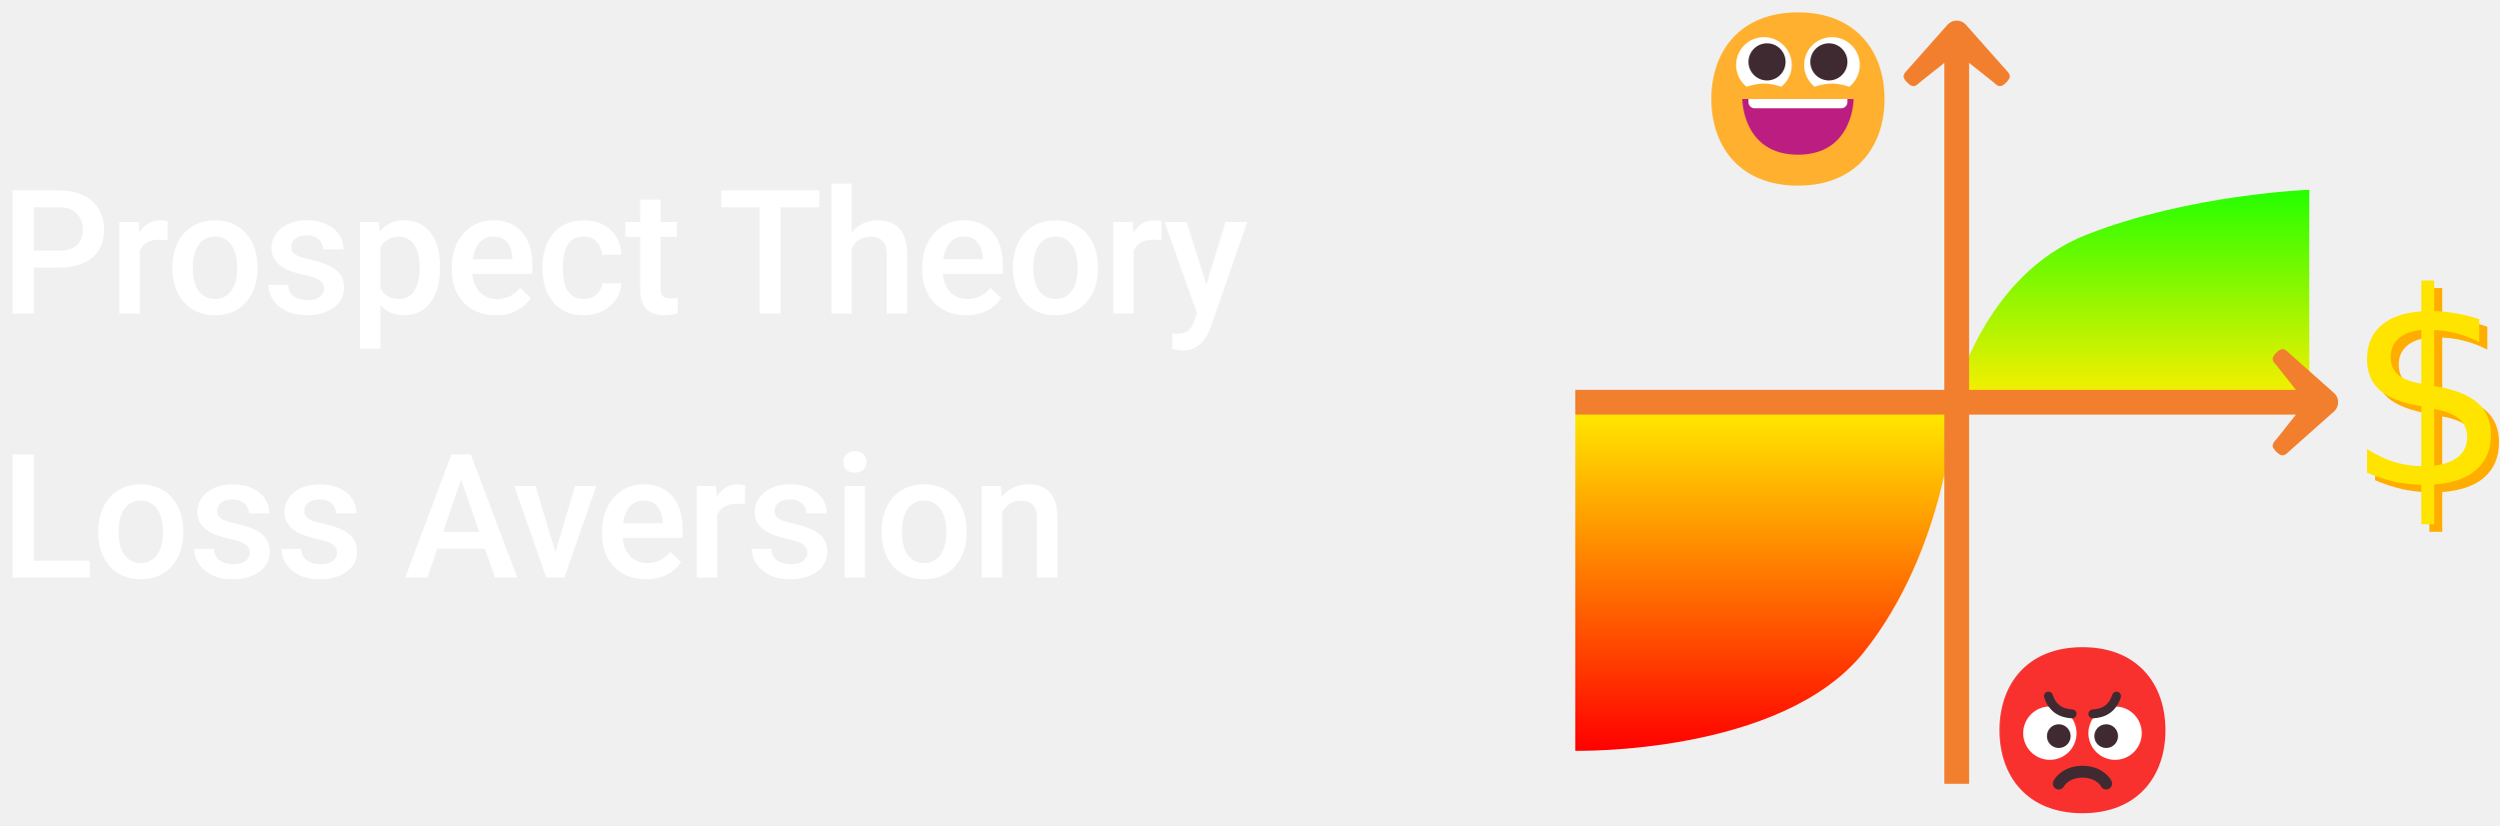
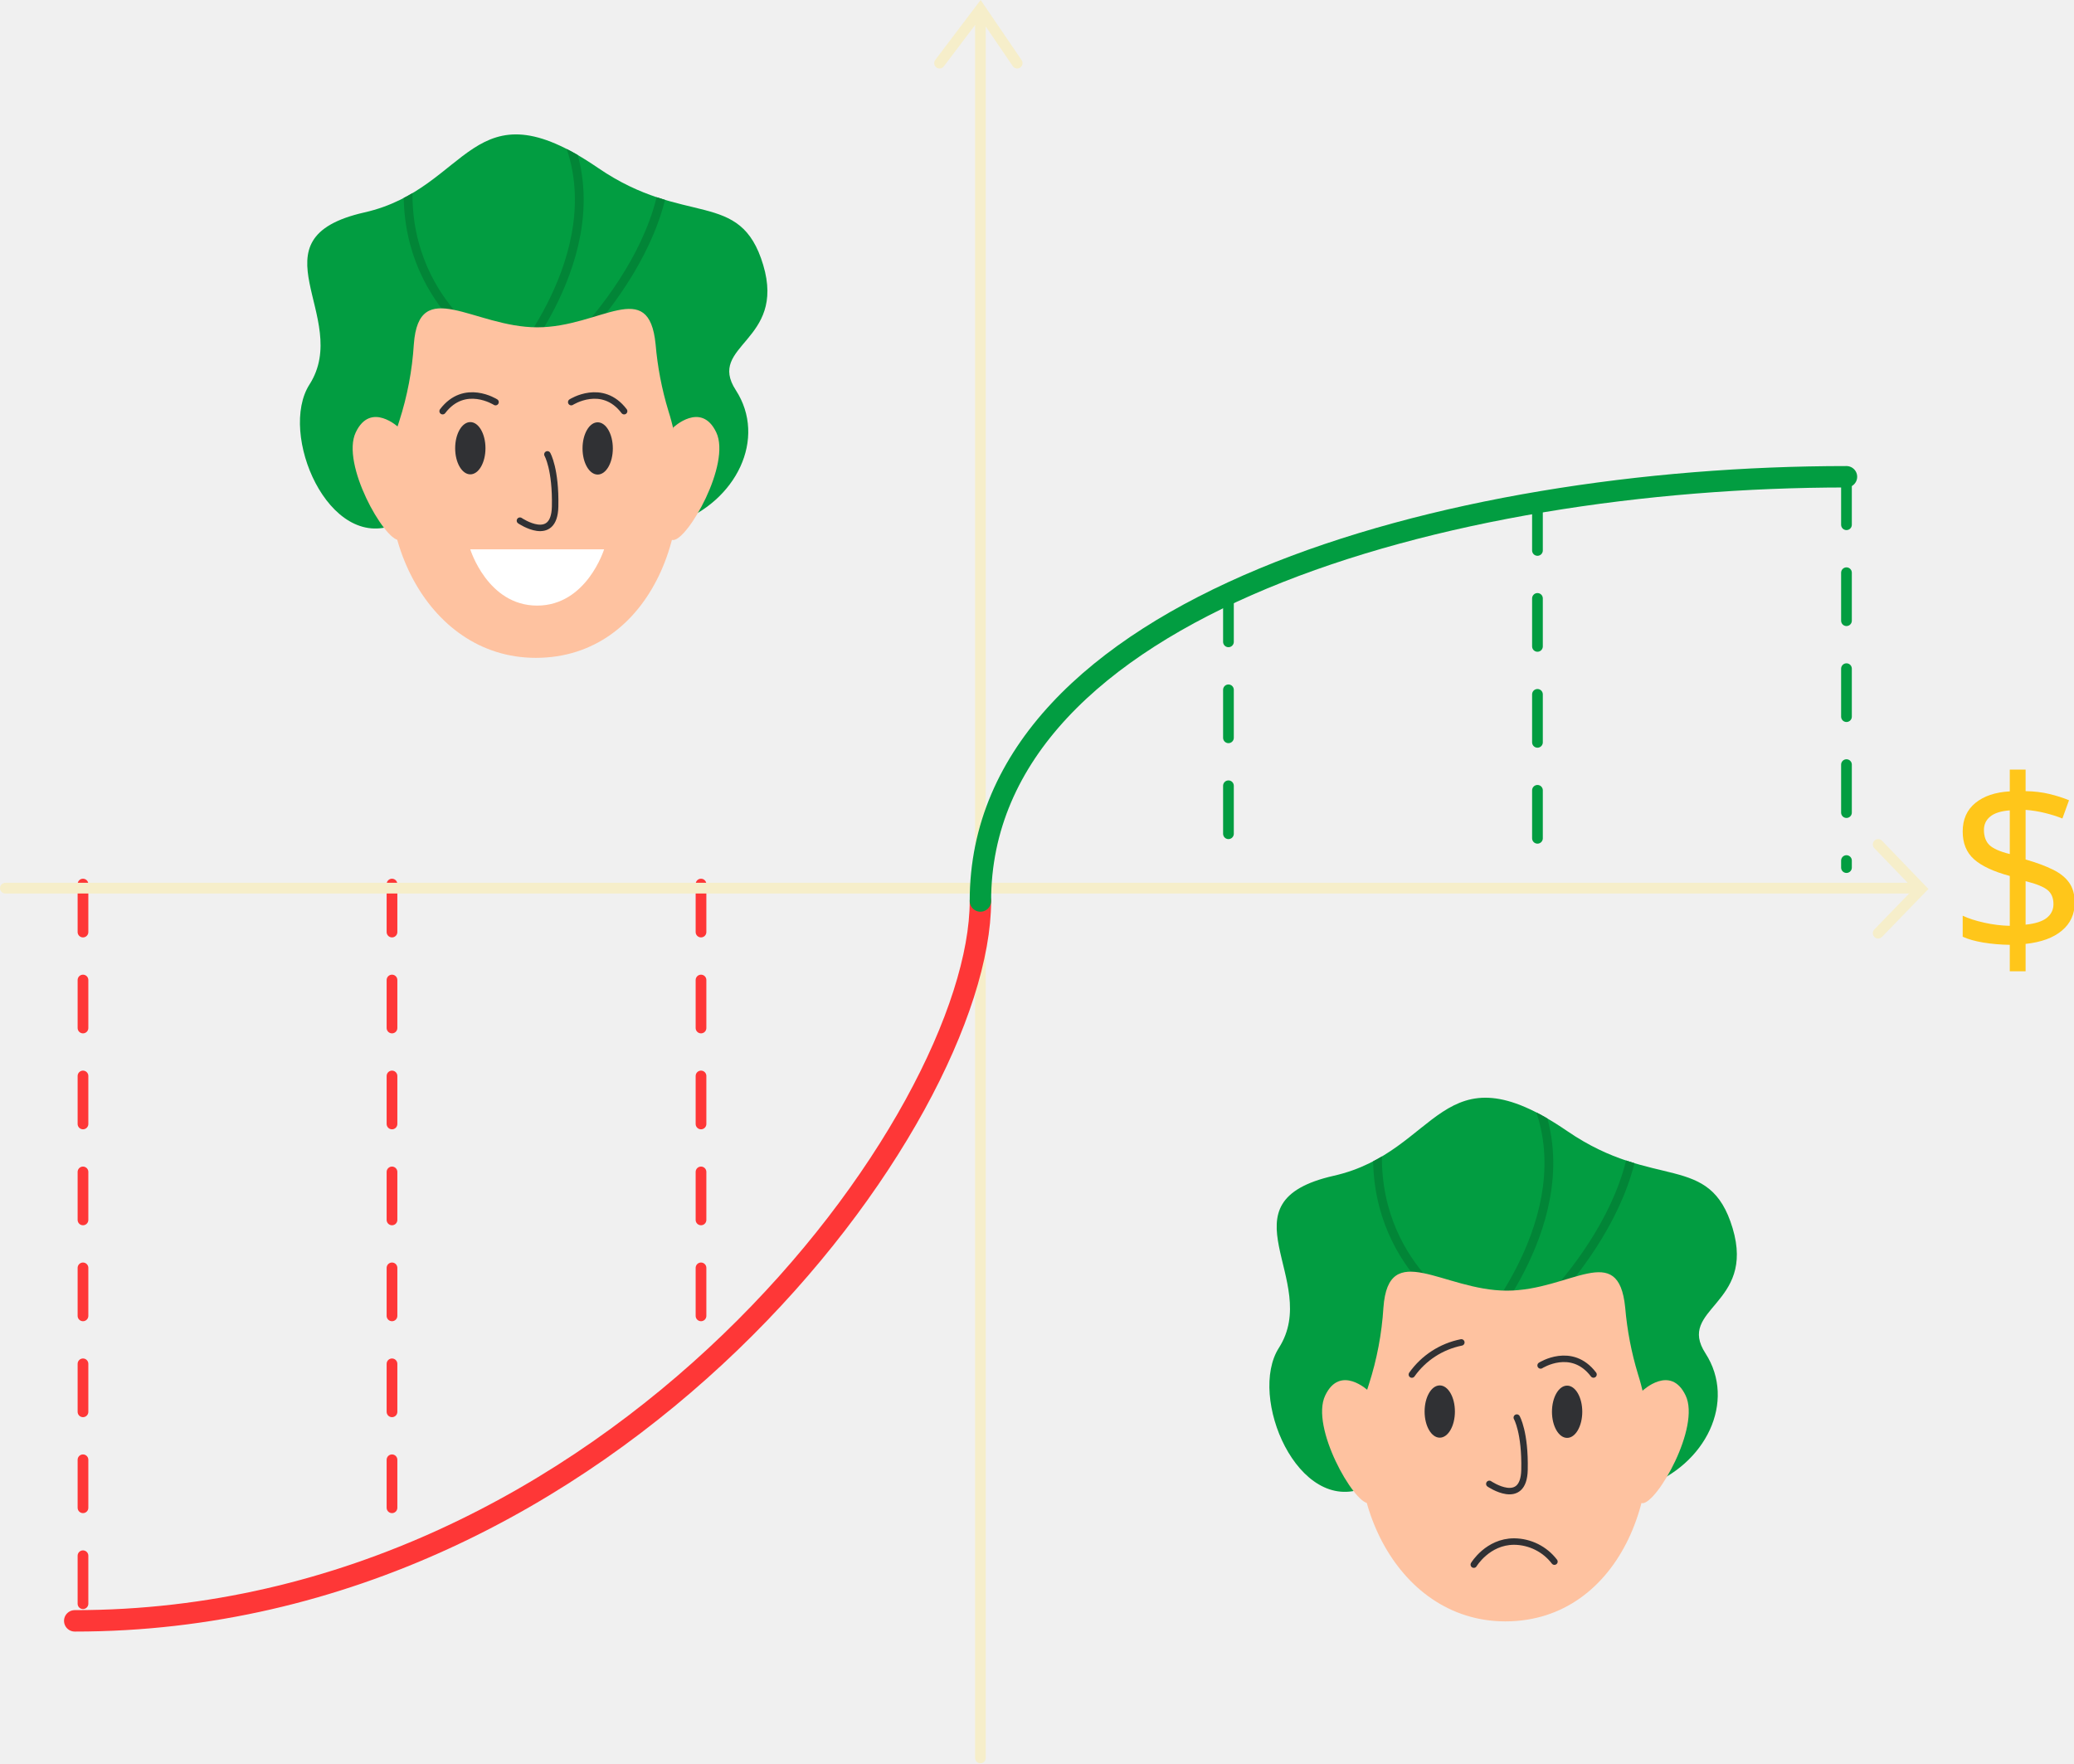
- <svg xmlns="http://www.w3.org/2000/svg" width="303" height="100" viewBox="0 0 303 100" fill="none">
-   <path d="M7.188 32.432H3.302V30.392H7.188C7.865 30.392 8.412 30.282 8.829 30.064C9.246 29.845 9.55 29.544 9.741 29.161C9.939 28.771 10.039 28.327 10.039 27.828C10.039 27.356 9.939 26.916 9.741 26.505C9.55 26.088 9.246 25.753 8.829 25.5C8.412 25.248 7.865 25.121 7.188 25.121H4.091V38H1.518V23.07H7.188C8.343 23.07 9.324 23.275 10.131 23.686C10.944 24.089 11.563 24.649 11.987 25.367C12.411 26.078 12.623 26.892 12.623 27.808C12.623 28.771 12.411 29.599 11.987 30.289C11.563 30.98 10.944 31.509 10.131 31.878C9.324 32.248 8.343 32.432 7.188 32.432ZM16.934 29.018V38H14.463V26.905H16.821L16.934 29.018ZM20.328 26.834L20.308 29.13C20.157 29.103 19.993 29.082 19.815 29.069C19.645 29.055 19.474 29.048 19.303 29.048C18.879 29.048 18.506 29.11 18.185 29.233C17.864 29.349 17.594 29.52 17.375 29.746C17.163 29.964 16.999 30.231 16.883 30.545C16.767 30.86 16.698 31.212 16.678 31.602L16.114 31.643C16.114 30.945 16.182 30.299 16.319 29.705C16.456 29.11 16.661 28.587 16.934 28.136C17.214 27.685 17.563 27.332 17.98 27.08C18.404 26.827 18.892 26.7 19.446 26.7C19.597 26.7 19.757 26.714 19.928 26.741C20.106 26.769 20.239 26.799 20.328 26.834ZM20.907 32.576V32.34C20.907 31.54 21.023 30.798 21.256 30.115C21.488 29.424 21.823 28.826 22.261 28.32C22.705 27.808 23.245 27.411 23.881 27.131C24.523 26.844 25.248 26.7 26.055 26.7C26.868 26.7 27.593 26.844 28.228 27.131C28.871 27.411 29.415 27.808 29.859 28.32C30.303 28.826 30.642 29.424 30.874 30.115C31.106 30.798 31.223 31.54 31.223 32.34V32.576C31.223 33.376 31.106 34.117 30.874 34.801C30.642 35.484 30.303 36.083 29.859 36.595C29.415 37.101 28.874 37.498 28.239 37.785C27.603 38.065 26.882 38.205 26.075 38.205C25.262 38.205 24.534 38.065 23.891 37.785C23.255 37.498 22.715 37.101 22.271 36.595C21.827 36.083 21.488 35.484 21.256 34.801C21.023 34.117 20.907 33.376 20.907 32.576ZM23.378 32.34V32.576C23.378 33.075 23.43 33.546 23.532 33.991C23.635 34.435 23.795 34.825 24.014 35.16C24.233 35.495 24.513 35.758 24.855 35.949C25.197 36.141 25.603 36.236 26.075 36.236C26.533 36.236 26.93 36.141 27.265 35.949C27.606 35.758 27.887 35.495 28.105 35.16C28.324 34.825 28.485 34.435 28.587 33.991C28.697 33.546 28.751 33.075 28.751 32.576V32.34C28.751 31.848 28.697 31.383 28.587 30.945C28.485 30.501 28.321 30.108 28.095 29.766C27.876 29.424 27.596 29.158 27.254 28.966C26.919 28.768 26.519 28.669 26.055 28.669C25.59 28.669 25.186 28.768 24.845 28.966C24.51 29.158 24.233 29.424 24.014 29.766C23.795 30.108 23.635 30.501 23.532 30.945C23.43 31.383 23.378 31.848 23.378 32.34ZM39.287 34.996C39.287 34.749 39.225 34.527 39.102 34.329C38.979 34.124 38.743 33.94 38.395 33.775C38.053 33.611 37.547 33.461 36.877 33.324C36.289 33.194 35.749 33.041 35.257 32.863C34.772 32.678 34.355 32.456 34.006 32.196C33.658 31.936 33.388 31.629 33.196 31.273C33.005 30.918 32.909 30.508 32.909 30.043C32.909 29.592 33.008 29.165 33.206 28.761C33.405 28.358 33.688 28.002 34.057 27.695C34.427 27.387 34.874 27.145 35.401 26.967C35.934 26.789 36.529 26.7 37.185 26.7C38.115 26.7 38.911 26.857 39.574 27.172C40.244 27.48 40.757 27.9 41.112 28.433C41.468 28.959 41.645 29.554 41.645 30.217H39.174C39.174 29.923 39.099 29.65 38.949 29.397C38.805 29.137 38.586 28.929 38.292 28.771C37.998 28.607 37.629 28.525 37.185 28.525C36.761 28.525 36.409 28.594 36.129 28.73C35.855 28.86 35.65 29.031 35.514 29.243C35.384 29.455 35.319 29.688 35.319 29.94C35.319 30.125 35.353 30.293 35.421 30.443C35.496 30.586 35.62 30.72 35.79 30.843C35.961 30.959 36.194 31.068 36.488 31.171C36.788 31.273 37.164 31.373 37.616 31.468C38.463 31.646 39.191 31.875 39.8 32.155C40.415 32.429 40.887 32.784 41.215 33.222C41.543 33.652 41.707 34.199 41.707 34.862C41.707 35.355 41.601 35.806 41.389 36.216C41.184 36.619 40.883 36.971 40.487 37.272C40.09 37.566 39.615 37.795 39.061 37.959C38.514 38.123 37.899 38.205 37.216 38.205C36.211 38.205 35.36 38.027 34.663 37.672C33.965 37.31 33.435 36.848 33.073 36.288C32.718 35.72 32.54 35.132 32.54 34.524H34.929C34.956 34.982 35.083 35.348 35.309 35.621C35.541 35.888 35.828 36.083 36.17 36.206C36.518 36.322 36.877 36.38 37.246 36.38C37.691 36.38 38.063 36.322 38.364 36.206C38.665 36.083 38.894 35.919 39.051 35.713C39.208 35.502 39.287 35.262 39.287 34.996ZM46.121 29.038V42.266H43.65V26.905H45.926L46.121 29.038ZM53.35 32.35V32.565C53.35 33.372 53.254 34.121 53.063 34.811C52.878 35.495 52.601 36.093 52.232 36.605C51.87 37.111 51.422 37.504 50.889 37.785C50.356 38.065 49.741 38.205 49.043 38.205C48.353 38.205 47.748 38.079 47.228 37.826C46.716 37.566 46.282 37.2 45.926 36.728C45.571 36.257 45.283 35.703 45.065 35.067C44.853 34.425 44.703 33.721 44.614 32.955V32.124C44.703 31.311 44.853 30.573 45.065 29.91C45.283 29.247 45.571 28.676 45.926 28.197C46.282 27.719 46.716 27.35 47.228 27.09C47.741 26.83 48.339 26.7 49.023 26.7C49.72 26.7 50.339 26.837 50.879 27.11C51.419 27.377 51.873 27.76 52.242 28.259C52.612 28.751 52.889 29.346 53.073 30.043C53.258 30.733 53.35 31.502 53.35 32.35ZM50.879 32.565V32.35C50.879 31.837 50.831 31.362 50.735 30.925C50.639 30.48 50.489 30.091 50.284 29.756C50.079 29.421 49.816 29.161 49.495 28.977C49.18 28.785 48.801 28.689 48.356 28.689C47.919 28.689 47.543 28.765 47.228 28.915C46.914 29.059 46.651 29.26 46.439 29.52C46.227 29.78 46.063 30.084 45.947 30.433C45.83 30.774 45.748 31.147 45.7 31.55V33.54C45.782 34.032 45.923 34.483 46.121 34.893C46.319 35.303 46.599 35.631 46.962 35.877C47.331 36.117 47.803 36.236 48.377 36.236C48.821 36.236 49.2 36.141 49.515 35.949C49.829 35.758 50.086 35.495 50.284 35.16C50.489 34.818 50.639 34.425 50.735 33.98C50.831 33.536 50.879 33.065 50.879 32.565ZM60.112 38.205C59.292 38.205 58.55 38.072 57.887 37.805C57.231 37.532 56.67 37.152 56.205 36.667C55.747 36.182 55.395 35.611 55.149 34.955C54.903 34.298 54.78 33.591 54.78 32.832V32.422C54.78 31.554 54.907 30.768 55.16 30.064C55.412 29.359 55.764 28.758 56.216 28.259C56.667 27.753 57.2 27.367 57.815 27.1C58.431 26.834 59.097 26.7 59.815 26.7C60.608 26.7 61.301 26.834 61.896 27.1C62.491 27.367 62.983 27.743 63.373 28.228C63.769 28.706 64.063 29.277 64.255 29.94C64.453 30.604 64.552 31.335 64.552 32.135V33.191H55.98V31.417H62.112V31.222C62.098 30.778 62.009 30.361 61.845 29.971C61.688 29.581 61.445 29.267 61.117 29.028C60.789 28.789 60.351 28.669 59.804 28.669C59.394 28.669 59.029 28.758 58.707 28.936C58.393 29.106 58.13 29.356 57.918 29.684C57.706 30.012 57.542 30.409 57.426 30.873C57.316 31.331 57.261 31.848 57.261 32.422V32.832C57.261 33.317 57.326 33.769 57.456 34.185C57.593 34.596 57.791 34.955 58.051 35.262C58.311 35.57 58.625 35.812 58.994 35.99C59.364 36.161 59.784 36.247 60.256 36.247C60.85 36.247 61.38 36.127 61.845 35.888C62.31 35.648 62.713 35.31 63.055 34.873L64.357 36.134C64.118 36.482 63.807 36.817 63.424 37.139C63.041 37.453 62.573 37.709 62.019 37.908C61.472 38.106 60.837 38.205 60.112 38.205ZM70.781 36.236C71.184 36.236 71.547 36.158 71.868 36.001C72.196 35.836 72.459 35.611 72.657 35.324C72.862 35.037 72.975 34.705 72.996 34.329H75.323C75.31 35.047 75.098 35.7 74.688 36.288C74.278 36.876 73.734 37.344 73.057 37.692C72.381 38.034 71.632 38.205 70.812 38.205C69.964 38.205 69.226 38.062 68.597 37.774C67.968 37.48 67.445 37.077 67.028 36.565C66.611 36.052 66.297 35.46 66.085 34.791C65.88 34.121 65.777 33.403 65.777 32.637V32.278C65.777 31.513 65.88 30.795 66.085 30.125C66.297 29.448 66.611 28.854 67.028 28.341C67.445 27.828 67.968 27.428 68.597 27.141C69.226 26.847 69.961 26.7 70.802 26.7C71.69 26.7 72.469 26.878 73.139 27.233C73.809 27.582 74.336 28.071 74.719 28.7C75.108 29.322 75.31 30.046 75.323 30.873H72.996C72.975 30.463 72.873 30.094 72.688 29.766C72.51 29.431 72.258 29.165 71.929 28.966C71.608 28.768 71.222 28.669 70.771 28.669C70.272 28.669 69.858 28.771 69.53 28.977C69.202 29.175 68.945 29.448 68.761 29.797C68.576 30.139 68.443 30.525 68.361 30.956C68.286 31.379 68.248 31.82 68.248 32.278V32.637C68.248 33.095 68.286 33.54 68.361 33.97C68.436 34.401 68.566 34.787 68.751 35.129C68.942 35.464 69.202 35.734 69.53 35.939C69.858 36.137 70.275 36.236 70.781 36.236ZM82.075 26.905V28.71H75.82V26.905H82.075ZM77.625 24.188H80.096V34.934C80.096 35.276 80.144 35.539 80.24 35.724C80.343 35.901 80.483 36.021 80.66 36.083C80.838 36.144 81.047 36.175 81.286 36.175C81.457 36.175 81.621 36.165 81.778 36.144C81.935 36.123 82.062 36.103 82.157 36.083L82.168 37.969C81.963 38.031 81.723 38.085 81.45 38.133C81.183 38.181 80.876 38.205 80.527 38.205C79.96 38.205 79.457 38.106 79.02 37.908C78.582 37.703 78.24 37.371 77.994 36.913C77.748 36.455 77.625 35.847 77.625 35.088V24.188ZM94.646 23.07V38H92.093V23.07H94.646ZM99.332 23.07V25.121H87.448V23.07H99.332ZM103.264 22.25V38H100.803V22.25H103.264ZM102.834 32.042L102.034 32.032C102.041 31.267 102.147 30.559 102.352 29.91C102.564 29.26 102.857 28.696 103.233 28.218C103.616 27.732 104.074 27.36 104.607 27.1C105.141 26.834 105.732 26.7 106.381 26.7C106.928 26.7 107.42 26.775 107.858 26.926C108.302 27.076 108.685 27.319 109.006 27.654C109.328 27.982 109.57 28.413 109.734 28.946C109.905 29.472 109.991 30.115 109.991 30.873V38H107.509V30.853C107.509 30.32 107.431 29.896 107.273 29.581C107.123 29.267 106.901 29.041 106.607 28.905C106.313 28.761 105.954 28.689 105.53 28.689C105.086 28.689 104.693 28.778 104.351 28.956C104.016 29.134 103.736 29.377 103.51 29.684C103.285 29.992 103.114 30.347 102.998 30.75C102.888 31.154 102.834 31.584 102.834 32.042ZM117.153 38.205C116.333 38.205 115.591 38.072 114.928 37.805C114.271 37.532 113.711 37.152 113.246 36.667C112.788 36.182 112.436 35.611 112.19 34.955C111.944 34.298 111.821 33.591 111.821 32.832V32.422C111.821 31.554 111.947 30.768 112.2 30.064C112.453 29.359 112.805 28.758 113.256 28.259C113.708 27.753 114.241 27.367 114.856 27.1C115.471 26.834 116.138 26.7 116.855 26.7C117.648 26.7 118.342 26.834 118.937 27.1C119.532 27.367 120.024 27.743 120.414 28.228C120.81 28.706 121.104 29.277 121.295 29.94C121.494 30.604 121.593 31.335 121.593 32.135V33.191H113.021V31.417H119.152V31.222C119.139 30.778 119.05 30.361 118.886 29.971C118.729 29.581 118.486 29.267 118.158 29.028C117.83 28.789 117.392 28.669 116.845 28.669C116.435 28.669 116.069 28.758 115.748 28.936C115.434 29.106 115.17 29.356 114.959 29.684C114.747 30.012 114.583 30.409 114.466 30.873C114.357 31.331 114.302 31.848 114.302 32.422V32.832C114.302 33.317 114.367 33.769 114.497 34.185C114.634 34.596 114.832 34.955 115.092 35.262C115.352 35.57 115.666 35.812 116.035 35.99C116.404 36.161 116.825 36.247 117.296 36.247C117.891 36.247 118.421 36.127 118.886 35.888C119.351 35.648 119.754 35.31 120.096 34.873L121.398 36.134C121.159 36.482 120.848 36.817 120.465 37.139C120.082 37.453 119.614 37.709 119.06 37.908C118.513 38.106 117.877 38.205 117.153 38.205ZM122.818 32.576V32.34C122.818 31.54 122.934 30.798 123.166 30.115C123.399 29.424 123.734 28.826 124.171 28.32C124.616 27.808 125.156 27.411 125.791 27.131C126.434 26.844 127.159 26.7 127.965 26.7C128.779 26.7 129.503 26.844 130.139 27.131C130.782 27.411 131.325 27.808 131.77 28.32C132.214 28.826 132.552 29.424 132.785 30.115C133.017 30.798 133.133 31.54 133.133 32.34V32.576C133.133 33.376 133.017 34.117 132.785 34.801C132.552 35.484 132.214 36.083 131.77 36.595C131.325 37.101 130.785 37.498 130.149 37.785C129.514 38.065 128.792 38.205 127.986 38.205C127.172 38.205 126.444 38.065 125.802 37.785C125.166 37.498 124.626 37.101 124.182 36.595C123.737 36.083 123.399 35.484 123.166 34.801C122.934 34.117 122.818 33.376 122.818 32.576ZM125.289 32.34V32.576C125.289 33.075 125.34 33.546 125.443 33.991C125.545 34.435 125.706 34.825 125.925 35.16C126.144 35.495 126.424 35.758 126.766 35.949C127.107 36.141 127.514 36.236 127.986 36.236C128.444 36.236 128.84 36.141 129.175 35.949C129.517 35.758 129.797 35.495 130.016 35.16C130.235 34.825 130.395 34.435 130.498 33.991C130.607 33.546 130.662 33.075 130.662 32.576V32.34C130.662 31.848 130.607 31.383 130.498 30.945C130.395 30.501 130.231 30.108 130.006 29.766C129.787 29.424 129.507 29.158 129.165 28.966C128.83 28.768 128.43 28.669 127.965 28.669C127.5 28.669 127.097 28.768 126.755 28.966C126.42 29.158 126.144 29.424 125.925 29.766C125.706 30.108 125.545 30.501 125.443 30.945C125.34 31.383 125.289 31.848 125.289 32.34ZM137.455 29.018V38H134.984V26.905H137.342L137.455 29.018ZM140.849 26.834L140.829 29.13C140.678 29.103 140.514 29.082 140.336 29.069C140.165 29.055 139.995 29.048 139.824 29.048C139.4 29.048 139.027 29.11 138.706 29.233C138.385 29.349 138.115 29.52 137.896 29.746C137.684 29.964 137.52 30.231 137.404 30.545C137.288 30.86 137.219 31.212 137.199 31.602L136.635 31.643C136.635 30.945 136.703 30.299 136.84 29.705C136.976 29.11 137.182 28.587 137.455 28.136C137.735 27.685 138.084 27.332 138.501 27.08C138.925 26.827 139.413 26.7 139.967 26.7C140.118 26.7 140.278 26.714 140.449 26.741C140.627 26.769 140.76 26.799 140.849 26.834ZM145.571 36.79L148.585 26.905H151.231L146.781 39.692C146.678 39.965 146.545 40.263 146.381 40.584C146.217 40.905 146.001 41.209 145.735 41.497C145.475 41.791 145.15 42.026 144.761 42.204C144.371 42.389 143.899 42.481 143.346 42.481C143.127 42.481 142.915 42.46 142.71 42.419C142.512 42.385 142.324 42.348 142.146 42.307L142.136 40.42C142.204 40.427 142.286 40.434 142.382 40.44C142.484 40.447 142.566 40.451 142.628 40.451C143.038 40.451 143.38 40.399 143.653 40.297C143.927 40.201 144.149 40.044 144.32 39.825C144.497 39.606 144.648 39.312 144.771 38.943L145.571 36.79ZM143.869 26.905L146.504 35.211L146.945 37.815L145.232 38.256L141.203 26.905H143.869ZM10.869 67.96V70H3.374V67.96H10.869ZM4.091 55.07V70H1.518V55.07H4.091ZM11.91 64.576V64.34C11.91 63.54 12.026 62.798 12.258 62.115C12.491 61.424 12.826 60.826 13.263 60.32C13.707 59.808 14.248 59.411 14.883 59.131C15.526 58.844 16.25 58.7 17.057 58.7C17.871 58.7 18.595 58.844 19.231 59.131C19.873 59.411 20.417 59.808 20.861 60.32C21.306 60.826 21.644 61.424 21.876 62.115C22.109 62.798 22.225 63.54 22.225 64.34V64.576C22.225 65.376 22.109 66.117 21.876 66.801C21.644 67.484 21.306 68.082 20.861 68.595C20.417 69.101 19.877 69.498 19.241 69.785C18.605 70.065 17.884 70.205 17.078 70.205C16.264 70.205 15.536 70.065 14.893 69.785C14.258 69.498 13.718 69.101 13.273 68.595C12.829 68.082 12.491 67.484 12.258 66.801C12.026 66.117 11.91 65.376 11.91 64.576ZM14.381 64.34V64.576C14.381 65.075 14.432 65.546 14.535 65.991C14.637 66.435 14.798 66.825 15.017 67.16C15.235 67.495 15.516 67.758 15.857 67.949C16.199 68.141 16.606 68.236 17.078 68.236C17.536 68.236 17.932 68.141 18.267 67.949C18.609 67.758 18.889 67.495 19.108 67.16C19.327 66.825 19.487 66.435 19.59 65.991C19.699 65.546 19.754 65.075 19.754 64.576V64.34C19.754 63.848 19.699 63.383 19.59 62.945C19.487 62.501 19.323 62.108 19.098 61.766C18.879 61.424 18.599 61.158 18.257 60.966C17.922 60.768 17.522 60.669 17.057 60.669C16.592 60.669 16.189 60.768 15.847 60.966C15.512 61.158 15.235 61.424 15.017 61.766C14.798 62.108 14.637 62.501 14.535 62.945C14.432 63.383 14.381 63.848 14.381 64.34ZM30.29 66.996C30.29 66.749 30.228 66.527 30.105 66.329C29.982 66.124 29.746 65.939 29.397 65.775C29.056 65.611 28.55 65.461 27.88 65.324C27.292 65.194 26.752 65.04 26.26 64.863C25.774 64.678 25.357 64.456 25.009 64.196C24.66 63.937 24.39 63.629 24.199 63.273C24.007 62.918 23.912 62.508 23.912 62.043C23.912 61.592 24.011 61.165 24.209 60.761C24.407 60.358 24.691 60.002 25.06 59.695C25.429 59.387 25.877 59.145 26.403 58.967C26.936 58.789 27.531 58.7 28.187 58.7C29.117 58.7 29.913 58.857 30.577 59.172C31.247 59.48 31.759 59.9 32.115 60.433C32.47 60.959 32.648 61.554 32.648 62.217H30.177C30.177 61.923 30.102 61.65 29.951 61.397C29.808 61.137 29.589 60.929 29.295 60.772C29.001 60.607 28.632 60.525 28.187 60.525C27.764 60.525 27.412 60.594 27.131 60.73C26.858 60.86 26.653 61.031 26.516 61.243C26.386 61.455 26.321 61.688 26.321 61.94C26.321 62.125 26.355 62.292 26.424 62.443C26.499 62.586 26.622 62.72 26.793 62.843C26.964 62.959 27.196 63.068 27.49 63.171C27.791 63.273 28.167 63.373 28.618 63.468C29.466 63.646 30.194 63.875 30.802 64.155C31.417 64.429 31.889 64.784 32.217 65.222C32.545 65.652 32.709 66.199 32.709 66.862C32.709 67.355 32.603 67.806 32.392 68.216C32.186 68.619 31.886 68.971 31.489 69.272C31.093 69.566 30.618 69.795 30.064 69.959C29.517 70.123 28.902 70.205 28.218 70.205C27.213 70.205 26.362 70.027 25.665 69.672C24.968 69.31 24.438 68.848 24.076 68.288C23.72 67.72 23.542 67.132 23.542 66.524H25.932C25.959 66.982 26.085 67.348 26.311 67.621C26.543 67.888 26.831 68.082 27.172 68.206C27.521 68.322 27.88 68.38 28.249 68.38C28.693 68.38 29.066 68.322 29.367 68.206C29.667 68.082 29.896 67.918 30.054 67.713C30.211 67.501 30.29 67.262 30.29 66.996ZM40.866 66.996C40.866 66.749 40.805 66.527 40.681 66.329C40.559 66.124 40.323 65.939 39.974 65.775C39.632 65.611 39.126 65.461 38.456 65.324C37.868 65.194 37.328 65.04 36.836 64.863C36.351 64.678 35.934 64.456 35.585 64.196C35.237 63.937 34.967 63.629 34.775 63.273C34.584 62.918 34.488 62.508 34.488 62.043C34.488 61.592 34.587 61.165 34.785 60.761C34.984 60.358 35.267 60.002 35.637 59.695C36.006 59.387 36.453 59.145 36.98 58.967C37.513 58.789 38.108 58.7 38.764 58.7C39.694 58.7 40.49 58.857 41.153 59.172C41.823 59.48 42.336 59.9 42.691 60.433C43.047 60.959 43.224 61.554 43.224 62.217H40.753C40.753 61.923 40.678 61.65 40.528 61.397C40.384 61.137 40.165 60.929 39.871 60.772C39.578 60.607 39.208 60.525 38.764 60.525C38.34 60.525 37.988 60.594 37.708 60.73C37.434 60.86 37.229 61.031 37.093 61.243C36.963 61.455 36.898 61.688 36.898 61.94C36.898 62.125 36.932 62.292 37 62.443C37.076 62.586 37.199 62.72 37.37 62.843C37.54 62.959 37.773 63.068 38.067 63.171C38.367 63.273 38.743 63.373 39.195 63.468C40.042 63.646 40.77 63.875 41.379 64.155C41.994 64.429 42.466 64.784 42.794 65.222C43.122 65.652 43.286 66.199 43.286 66.862C43.286 67.355 43.18 67.806 42.968 68.216C42.763 68.619 42.462 68.971 42.066 69.272C41.669 69.566 41.194 69.795 40.641 69.959C40.094 70.123 39.478 70.205 38.795 70.205C37.79 70.205 36.939 70.027 36.242 69.672C35.544 69.31 35.014 68.848 34.652 68.288C34.297 67.72 34.119 67.132 34.119 66.524H36.508C36.535 66.982 36.662 67.348 36.888 67.621C37.12 67.888 37.407 68.082 37.749 68.206C38.097 68.322 38.456 68.38 38.826 68.38C39.27 68.38 39.642 68.322 39.943 68.206C40.244 68.082 40.473 67.918 40.63 67.713C40.788 67.501 40.866 67.262 40.866 66.996ZM56.277 57.06L51.817 70H49.12L54.739 55.07H56.462L56.277 57.06ZM60.01 70L55.539 57.06L55.344 55.07H57.077L62.717 70H60.01ZM59.794 64.463V66.503H51.673V64.463H59.794ZM67.008 68.041L69.725 58.905H72.288L68.433 70H66.833L67.008 68.041ZM64.926 58.905L67.695 68.082L67.828 70H66.228L62.352 58.905H64.926ZM78.333 70.205C77.512 70.205 76.771 70.072 76.108 69.805C75.451 69.532 74.891 69.152 74.426 68.667C73.968 68.182 73.616 67.611 73.37 66.955C73.124 66.298 73.001 65.591 73.001 64.832V64.422C73.001 63.554 73.127 62.768 73.38 62.063C73.633 61.359 73.985 60.758 74.436 60.259C74.887 59.753 75.421 59.367 76.036 59.1C76.651 58.834 77.318 58.7 78.035 58.7C78.828 58.7 79.522 58.834 80.117 59.1C80.712 59.367 81.204 59.743 81.594 60.228C81.99 60.706 82.284 61.277 82.475 61.94C82.674 62.603 82.773 63.335 82.773 64.135V65.191H74.2V63.417H80.332V63.222C80.319 62.778 80.23 62.361 80.066 61.971C79.908 61.581 79.666 61.267 79.338 61.028C79.01 60.789 78.572 60.669 78.025 60.669C77.615 60.669 77.249 60.758 76.928 60.935C76.614 61.106 76.35 61.356 76.138 61.684C75.927 62.012 75.762 62.409 75.646 62.873C75.537 63.331 75.482 63.848 75.482 64.422V64.832C75.482 65.317 75.547 65.769 75.677 66.186C75.814 66.596 76.012 66.955 76.272 67.262C76.531 67.57 76.846 67.812 77.215 67.99C77.584 68.161 78.005 68.247 78.476 68.247C79.071 68.247 79.601 68.127 80.066 67.888C80.531 67.648 80.934 67.31 81.276 66.873L82.578 68.134C82.339 68.482 82.028 68.817 81.645 69.139C81.262 69.453 80.794 69.71 80.24 69.908C79.693 70.106 79.057 70.205 78.333 70.205ZM86.951 61.018V70H84.48V58.905H86.838L86.951 61.018ZM90.345 58.834L90.324 61.13C90.174 61.103 90.01 61.083 89.832 61.069C89.661 61.055 89.49 61.048 89.32 61.048C88.896 61.048 88.523 61.11 88.202 61.233C87.88 61.349 87.611 61.52 87.392 61.746C87.18 61.964 87.016 62.231 86.9 62.545C86.783 62.86 86.715 63.212 86.695 63.602L86.13 63.643C86.13 62.945 86.199 62.299 86.336 61.705C86.472 61.11 86.677 60.587 86.951 60.136C87.231 59.685 87.58 59.333 87.997 59.08C88.421 58.827 88.909 58.7 89.463 58.7C89.613 58.7 89.774 58.714 89.945 58.741C90.123 58.769 90.256 58.799 90.345 58.834ZM97.886 66.996C97.886 66.749 97.825 66.527 97.702 66.329C97.579 66.124 97.343 65.939 96.994 65.775C96.652 65.611 96.147 65.461 95.477 65.324C94.889 65.194 94.349 65.04 93.856 64.863C93.371 64.678 92.954 64.456 92.606 64.196C92.257 63.937 91.987 63.629 91.796 63.273C91.604 62.918 91.508 62.508 91.508 62.043C91.508 61.592 91.608 61.165 91.806 60.761C92.004 60.358 92.288 60.002 92.657 59.695C93.026 59.387 93.474 59.145 94 58.967C94.533 58.789 95.128 58.7 95.784 58.7C96.714 58.7 97.51 58.857 98.173 59.172C98.843 59.48 99.356 59.9 99.712 60.433C100.067 60.959 100.245 61.554 100.245 62.217H97.773C97.773 61.923 97.698 61.65 97.548 61.397C97.404 61.137 97.186 60.929 96.892 60.772C96.598 60.607 96.229 60.525 95.784 60.525C95.361 60.525 95.008 60.594 94.728 60.73C94.455 60.86 94.25 61.031 94.113 61.243C93.983 61.455 93.918 61.688 93.918 61.94C93.918 62.125 93.952 62.292 94.021 62.443C94.096 62.586 94.219 62.72 94.39 62.843C94.561 62.959 94.793 63.068 95.087 63.171C95.388 63.273 95.764 63.373 96.215 63.468C97.063 63.646 97.791 63.875 98.399 64.155C99.014 64.429 99.486 64.784 99.814 65.222C100.142 65.652 100.306 66.199 100.306 66.862C100.306 67.355 100.2 67.806 99.988 68.216C99.783 68.619 99.483 68.971 99.086 69.272C98.69 69.566 98.215 69.795 97.661 69.959C97.114 70.123 96.499 70.205 95.815 70.205C94.81 70.205 93.959 70.027 93.262 69.672C92.565 69.31 92.035 68.848 91.672 68.288C91.317 67.72 91.139 67.132 91.139 66.524H93.528C93.556 66.982 93.682 67.348 93.908 67.621C94.14 67.888 94.427 68.082 94.769 68.206C95.118 68.322 95.477 68.38 95.846 68.38C96.29 68.38 96.663 68.322 96.963 68.206C97.264 68.082 97.493 67.918 97.65 67.713C97.808 67.501 97.886 67.262 97.886 66.996ZM104.884 58.905V70H102.403V58.905H104.884ZM102.239 55.993C102.239 55.617 102.362 55.306 102.608 55.06C102.861 54.807 103.21 54.681 103.654 54.681C104.091 54.681 104.437 54.807 104.69 55.06C104.942 55.306 105.069 55.617 105.069 55.993C105.069 56.362 104.942 56.67 104.69 56.916C104.437 57.162 104.091 57.285 103.654 57.285C103.21 57.285 102.861 57.162 102.608 56.916C102.362 56.67 102.239 56.362 102.239 55.993ZM106.889 64.576V64.34C106.889 63.54 107.005 62.798 107.237 62.115C107.47 61.424 107.805 60.826 108.242 60.32C108.687 59.808 109.227 59.411 109.862 59.131C110.505 58.844 111.23 58.7 112.036 58.7C112.85 58.7 113.574 58.844 114.21 59.131C114.853 59.411 115.396 59.808 115.84 60.32C116.285 60.826 116.623 61.424 116.855 62.115C117.088 62.798 117.204 63.54 117.204 64.34V64.576C117.204 65.376 117.088 66.117 116.855 66.801C116.623 67.484 116.285 68.082 115.84 68.595C115.396 69.101 114.856 69.498 114.22 69.785C113.584 70.065 112.863 70.205 112.057 70.205C111.243 70.205 110.515 70.065 109.873 69.785C109.237 69.498 108.697 69.101 108.252 68.595C107.808 68.082 107.47 67.484 107.237 66.801C107.005 66.117 106.889 65.376 106.889 64.576ZM109.36 64.34V64.576C109.36 65.075 109.411 65.546 109.514 65.991C109.616 66.435 109.777 66.825 109.996 67.16C110.214 67.495 110.495 67.758 110.836 67.949C111.178 68.141 111.585 68.236 112.057 68.236C112.515 68.236 112.911 68.141 113.246 67.949C113.588 67.758 113.868 67.495 114.087 67.16C114.306 66.825 114.466 66.435 114.569 65.991C114.678 65.546 114.733 65.075 114.733 64.576V64.34C114.733 63.848 114.678 63.383 114.569 62.945C114.466 62.501 114.302 62.108 114.077 61.766C113.858 61.424 113.578 61.158 113.236 60.966C112.901 60.768 112.501 60.669 112.036 60.669C111.571 60.669 111.168 60.768 110.826 60.966C110.491 61.158 110.214 61.424 109.996 61.766C109.777 62.108 109.616 62.501 109.514 62.945C109.411 63.383 109.36 63.848 109.36 64.34ZM121.495 61.274V70H119.024V58.905H121.352L121.495 61.274ZM121.054 64.043L120.254 64.032C120.261 63.246 120.371 62.525 120.582 61.869C120.801 61.212 121.102 60.648 121.485 60.177C121.874 59.705 122.339 59.343 122.879 59.09C123.419 58.83 124.021 58.7 124.684 58.7C125.217 58.7 125.699 58.775 126.13 58.926C126.567 59.069 126.94 59.305 127.248 59.633C127.562 59.961 127.801 60.389 127.965 60.915C128.129 61.435 128.211 62.074 128.211 62.833V70H125.73V62.822C125.73 62.289 125.651 61.869 125.494 61.561C125.344 61.247 125.122 61.024 124.828 60.895C124.54 60.758 124.182 60.69 123.751 60.69C123.327 60.69 122.948 60.778 122.613 60.956C122.278 61.134 121.994 61.377 121.762 61.684C121.536 61.992 121.362 62.347 121.239 62.751C121.116 63.154 121.054 63.584 121.054 64.043Z" fill="white" />
-   <path d="M191 48.023H237C237 48.023 240.5 33.336 253 28.44C265.5 23.544 280 23 280 23V49.654H237C237 49.654 236 66.518 226 79.029C216 91.54 191 90.996 191 90.996V48.023Z" fill="url(#paint0_linear_711_14755)" />
-   <path fill-rule="evenodd" clip-rule="evenodd" d="M277.5 42.75L283.061 47.689C283.646 48.275 283.646 49.225 283.061 49.81L277.5 54.75C276.914 55.336 276.586 55.336 276 54.75C275.414 54.164 275.414 53.836 276 53.25L278.379 50.25L191 50.25L191 47.25L278.379 47.25L276 44.25C275.414 43.664 275.414 43.336 276 42.75C276.586 42.164 276.914 42.164 277.5 42.75Z" fill="#F27F2E" />
-   <path fill-rule="evenodd" clip-rule="evenodd" d="M231.25 8.5L236.189 2.939C236.775 2.354 237.725 2.354 238.31 2.939L243.25 8.5C243.836 9.086 243.836 9.414 243.25 10C242.664 10.586 242.336 10.586 241.75 10L238.75 7.621L238.75 95H235.75L235.75 7.621L232.75 10C232.164 10.586 231.836 10.586 231.25 10C230.664 9.414 230.664 9.086 231.25 8.5Z" fill="#F27F2E" />
-   <path d="M217.999 22.498C225 22.498 228.498 17.798 228.498 11.999C228.498 6.201 225 1.5 217.999 1.5C210.998 1.5 207.5 6.201 207.5 11.999C207.5 17.798 210.998 22.498 217.999 22.498Z" fill="#FFB02E" />
-   <path d="M217.25 7.875C217.25 8.943 216.754 9.895 215.98 10.513C215.377 10.311 214.608 10.125 213.875 10.125C213.142 10.125 212.373 10.311 211.77 10.513C210.996 9.895 210.5 8.943 210.5 7.875C210.5 6.011 212.011 4.5 213.875 4.5C215.739 4.5 217.25 6.011 217.25 7.875Z" fill="white" />
-   <path d="M225.5 7.875C225.5 8.943 225.004 9.895 224.23 10.513C223.627 10.311 222.858 10.125 222.125 10.125C221.392 10.125 220.623 10.311 220.02 10.513C219.246 9.895 218.75 8.943 218.75 7.875C218.75 6.011 220.261 4.5 222.125 4.5C223.989 4.5 225.5 6.011 225.5 7.875Z" fill="white" />
-   <path d="M214.25 9.75C215.493 9.75 216.5 8.743 216.5 7.5C216.5 6.257 215.493 5.25 214.25 5.25C213.007 5.25 212 6.257 212 7.5C212 8.743 213.007 9.75 214.25 9.75Z" fill="#402A32" />
-   <path d="M221.75 9.75C222.993 9.75 224 8.743 224 7.5C224 6.257 222.993 5.25 221.75 5.25C220.507 5.25 219.5 6.257 219.5 7.5C219.5 8.743 220.507 9.75 221.75 9.75Z" fill="#402A32" />
-   <path d="M218 18.75C211.25 18.75 211.25 12 211.25 12H224.75C224.75 12 224.75 18.75 218 18.75Z" fill="#BB1D80" />
-   <path d="M212 12.375V12H224V12.375C224 12.789 223.664 13.125 223.25 13.125H212.75C212.336 13.125 212 12.789 212 12.375Z" fill="white" />
-   <path d="M252.499 98.561C259.208 98.561 262.561 94.056 262.561 88.499C262.561 82.942 259.208 78.438 252.499 78.438C245.79 78.438 242.438 82.942 242.438 88.499C242.438 94.056 245.79 98.561 252.499 98.561Z" fill="#F8312F" />
-   <path d="M248.547 92.094C250.333 92.094 251.781 90.646 251.781 88.859C251.781 87.073 250.333 85.625 248.547 85.625C246.761 85.625 245.312 87.073 245.312 88.859C245.312 90.646 246.761 92.094 248.547 92.094Z" fill="white" />
-   <path d="M256.453 92.094C258.239 92.094 259.688 90.646 259.688 88.859C259.688 87.073 258.239 85.625 256.453 85.625C254.667 85.625 253.219 87.073 253.219 88.859C253.219 90.646 254.667 92.094 256.453 92.094Z" fill="white" />
-   <path d="M251.271 85.985C251.568 86.001 251.796 86.255 251.781 86.552C251.765 86.849 251.511 87.078 251.214 87.062C250.483 87.023 249.784 86.843 249.189 86.429C248.589 86.011 248.14 85.386 247.856 84.538C247.762 84.256 247.914 83.95 248.196 83.856C248.479 83.761 248.784 83.914 248.879 84.196C249.102 84.863 249.426 85.281 249.805 85.544C250.189 85.812 250.675 85.953 251.271 85.985Z" fill="#402A32" />
-   <path d="M253.729 85.985C253.432 86.001 253.204 86.255 253.22 86.552C253.236 86.849 253.489 87.078 253.787 87.062C254.518 87.023 255.216 86.843 255.811 86.429C256.412 86.011 256.861 85.386 257.144 84.538C257.239 84.256 257.086 83.95 256.804 83.856C256.522 83.761 256.216 83.914 256.122 84.196C255.899 84.863 255.574 85.281 255.195 85.544C254.811 85.812 254.325 85.953 253.729 85.985Z" fill="#402A32" />
-   <path d="M252.5 94.25C251.059 94.25 250.391 95.044 250.268 95.29C250.09 95.645 249.659 95.789 249.304 95.612C248.949 95.434 248.805 95.002 248.982 94.647C249.338 93.935 250.491 92.812 252.5 92.812C254.509 92.812 255.662 93.935 256.018 94.647C256.196 95.002 256.052 95.434 255.697 95.612C255.342 95.789 254.91 95.645 254.732 95.29C254.609 95.044 253.941 94.25 252.5 94.25Z" fill="#402A32" />
-   <path d="M251.063 89.219C251.063 90.013 250.419 90.656 249.625 90.656C248.831 90.656 248.188 90.013 248.188 89.219C248.188 88.425 248.831 87.781 249.625 87.781C250.419 87.781 251.063 88.425 251.063 89.219Z" fill="#402A32" />
-   <path d="M256.813 89.219C256.813 90.013 256.169 90.656 255.375 90.656C254.581 90.656 253.938 90.013 253.938 89.219C253.938 88.425 254.581 87.781 255.375 87.781C256.169 87.781 256.813 88.425 256.813 89.219Z" fill="#402A32" />
-   <path d="M296.12 64.454H294.56L294.545 59.665C293.453 59.644 292.36 59.517 291.268 59.284C290.176 59.04 289.079 58.679 287.977 58.202V55.339C289.037 56.017 290.109 56.532 291.19 56.882C292.282 57.221 293.406 57.396 294.56 57.407V50.153C292.262 49.771 290.587 49.124 289.537 48.212C288.497 47.3 287.977 46.049 287.977 44.458C287.977 42.729 288.543 41.367 289.677 40.37C290.811 39.373 292.439 38.8 294.56 38.652V34.914H296.12V38.604C297.088 38.647 298.024 38.753 298.929 38.922C299.833 39.081 300.718 39.304 301.581 39.59V42.374C300.718 41.929 299.828 41.584 298.913 41.34C298.008 41.096 297.077 40.953 296.12 40.911V47.703C298.481 48.074 300.218 48.737 301.331 49.691C302.444 50.646 303.001 51.95 303.001 53.605C303.001 55.397 302.408 56.813 301.222 57.852C300.047 58.881 298.346 59.475 296.12 59.634V64.454ZM294.56 47.417V40.895C293.354 41.033 292.433 41.383 291.799 41.945C291.164 42.507 290.847 43.254 290.847 44.188C290.847 45.1 291.138 45.81 291.721 46.319C292.314 46.828 293.26 47.194 294.56 47.417ZM296.12 50.471V57.359C297.441 57.179 298.435 56.797 299.1 56.214C299.776 55.63 300.114 54.861 300.114 53.907C300.114 52.974 299.792 52.231 299.147 51.68C298.513 51.129 297.504 50.725 296.12 50.471Z" fill="#FFAD00" />
-   <path d="M295.144 63.54H293.584L293.568 58.752C292.476 58.731 291.384 58.603 290.292 58.37C289.2 58.126 288.102 57.766 287 57.288V54.425C288.061 55.104 289.132 55.618 290.214 55.968C291.306 56.307 292.429 56.482 293.584 56.493V49.239C291.285 48.858 289.611 48.211 288.56 47.299C287.52 46.387 287 45.135 287 43.544C287 41.816 287.567 40.453 288.701 39.456C289.834 38.459 291.462 37.887 293.584 37.738V34H295.144V37.691C296.111 37.733 297.047 37.839 297.952 38.009C298.857 38.168 299.741 38.391 300.604 38.677V41.461C299.741 41.015 298.852 40.67 297.936 40.427C297.032 40.183 296.101 40.039 295.144 39.997V46.789C297.505 47.161 299.242 47.824 300.355 48.778C301.467 49.732 302.024 51.037 302.024 52.691C302.024 54.483 301.431 55.899 300.245 56.938C299.07 57.967 297.37 58.561 295.144 58.72V63.54ZM293.584 46.503V39.981C292.377 40.119 291.457 40.469 290.822 41.031C290.188 41.593 289.871 42.341 289.871 43.274C289.871 44.186 290.162 44.897 290.744 45.406C291.337 45.915 292.284 46.281 293.584 46.503ZM295.144 49.557V56.445C296.465 56.265 297.458 55.883 298.124 55.3C298.8 54.717 299.138 53.948 299.138 52.993C299.138 52.06 298.815 51.318 298.17 50.766C297.536 50.215 296.527 49.812 295.144 49.557Z" fill="#FFE400" />
+ <svg xmlns="http://www.w3.org/2000/svg" viewBox="0 0 387.4 329.31">
  <defs>
-     <linearGradient id="paint0_linear_711_14755" x1="235.5" y1="23" x2="235.5" y2="91" gradientUnits="userSpaceOnUse">
-       <stop stop-color="#24FF00" />
-       <stop offset="0.38" stop-color="#FFEE00" />
-       <stop offset="1" stop-color="#FF0000" />
-     </linearGradient>
+     <style>.cls-1,.cls-12,.cls-4,.cls-5,.cls-6,.cls-7,.cls-8,.cls-9{fill:none;}.cls-2{fill:#029d41;}.cls-3{clip-path:url(#clip-path);}.cls-4{stroke:#028537;stroke-width:1.64px;}.cls-12,.cls-4,.cls-5,.cls-6,.cls-7,.cls-8,.cls-9{stroke-miterlimit:10;}.cls-5,.cls-9{stroke:#029d41;}.cls-12,.cls-5,.cls-6,.cls-7,.cls-8,.cls-9{stroke-linecap:round;}.cls-5,.cls-6,.cls-7{stroke-width:2px;}.cls-5,.cls-6{stroke-dasharray:8.96;}.cls-6,.cls-8{stroke:#fe3737;}.cls-7{stroke:#f6eeca;}.cls-8,.cls-9{stroke-width:4px;}.cls-10{font-size:46.1px;fill:#ffc61a;font-family:MyriadPro-Regular, Myriad Pro;}.cls-11{fill:#fec2a0;}.cls-12{stroke:#303134;stroke-width:1.21px;}.cls-13{fill:#303134;}.cls-14{fill:#fff;}.cls-15{clip-path:url(#clip-path-2);}</style>
+     <clipPath id="clip-path" transform="translate(-18.04 -31.14)">
+       <path class="cls-1" d="M144.23,128.9c-8.08,1.91-49.35,1.91-52.37.18-14.08-4.1-21.89-17-16-26.15,8-12.57-11.45-27.21,10.26-32.12,19.81-4.49,19.85-24.58,43.61-8.32,16.3,11.16,26.59,3.8,30.87,18.14S150,95.56,155.48,104C161.32,113,155.65,124.82,144.23,128.9Z" />
+     </clipPath>
+     <clipPath id="clip-path-2" transform="translate(-18.04 -31.14)">
+       <path class="cls-1" d="M325.31,308.81c-8.08,1.91-49.35,1.91-52.37.18-14.08-4.1-21.89-17-16-26.15,8-12.57-11.45-27.21,10.26-32.12,19.81-4.49,19.85-24.58,43.61-8.32,16.3,11.16,26.59,3.8,30.87,18.14s-10.55,14.93-5.07,23.36C342.39,292.87,336.73,304.73,325.31,308.81Z" />
+     </clipPath>
  </defs>
+   <g id="Слой_2" data-name="Слой 2">
+     <path class="cls-2" d="M144.23,128.9c-8.08,1.91-49.35,1.91-52.37.18-12.45,5.15-21.89-17-16-26.15,8-12.57-11.45-27.21,10.26-32.12,19.81-4.49,19.85-24.58,43.61-8.32,16.3,11.16,26.59,3.8,30.87,18.14S150,95.56,155.48,104C161.32,113,155.65,124.82,144.23,128.9Z" transform="translate(-18.04 -31.14)" />
+     <g class="cls-3">
+       <path class="cls-4" d="M108.72,95.52S89.54,83.69,95.37,58" transform="translate(-18.04 -31.14)" />
+       <path class="cls-4" d="M115,97.85c.25-.75,21-25.5,5.5-47.25" transform="translate(-18.04 -31.14)" />
+       <path class="cls-4" d="M122.18,97.85c.85.5,28.85-26.5,17.6-48.5" transform="translate(-18.04 -31.14)" />
+     </g>
+     <line class="cls-5" x1="229.46" y1="110.91" x2="229.46" y2="162.03" />
+     <line class="cls-5" x1="287.18" y1="93.84" x2="287.18" y2="162.03" />
+     <line class="cls-5" x1="344.9" y1="89.04" x2="344.9" y2="162.03" />
+     <line class="cls-6" x1="15.5" y1="165.11" x2="15.5" y2="302.7" />
+     <line class="cls-6" x1="73.22" y1="165.11" x2="73.22" y2="290.43" />
+     <line class="cls-6" x1="130.94" y1="165.11" x2="130.94" y2="254.06" />
+     <line class="cls-7" x1="183.13" y1="3.72" x2="183.13" y2="328.31" />
+     <line class="cls-7" x1="356.5" y1="165.87" x2="1" y2="165.87" />
+     <path class="cls-8" d="M201.17,199.41C201.17,239.85,133,333.9,32,333.85" transform="translate(-18.04 -31.14)" />
+     <path class="cls-9" d="M362.94,120.18c-74.79,0-161.77,24.25-161.77,79.23" transform="translate(-18.04 -31.14)" />
+     <text class="cls-10" transform="translate(363.75 178.72)">$</text>
+     <path class="cls-11" d="M142.89,107.88a60.31,60.31,0,0,1-2.39-12.43c-1.25-12.73-10.25-3.18-22.1-3.18s-22.12-9.78-23.06,3.16a58.66,58.66,0,0,1-2.72,14.35C86.13,129.17,97.26,154,118.13,154,139.78,154,149.47,128.54,142.89,107.88Z" transform="translate(-18.04 -31.14)" />
+     <path class="cls-12" d="M124.74,106.24s5.79-3.7,9.88,1.69" transform="translate(-18.04 -31.14)" />
+     <path class="cls-12" d="M110.6,106.24s-5.79-3.7-9.88,1.69" transform="translate(-18.04 -31.14)" />
+     <ellipse class="cls-13" cx="87.85" cy="83.71" rx="2.83" ry="4.88" />
+     <ellipse class="cls-13" cx="111.64" cy="83.75" rx="2.83" ry="4.88" />
+     <path class="cls-14" d="M105.88,133.73h25s-3.25,10.51-12.51,10.51S105.88,133.73,105.88,133.73Z" transform="translate(-18.04 -31.14)" />
+     <path class="cls-11" d="M92.55,111s-5.26-5-8.06.89S89.82,132,92.55,132,92.55,111,92.55,111Z" transform="translate(-18.04 -31.14)" />
+     <path class="cls-11" d="M143.77,111s5.26-5,8.06.89S146.5,132,143.77,132,143.77,111,143.77,111Z" transform="translate(-18.04 -31.14)" />
+     <path class="cls-12" d="M120.29,116s1.59,2.74,1.44,9.75-6.57,2.63-6.57,2.63" transform="translate(-18.04 -31.14)" />
+     <path class="cls-2" d="M325.31,308.81c-8.08,1.91-49.35,1.91-52.37.18-12.45,5.15-21.89-17-16-26.15,8-12.57-11.45-27.21,10.26-32.12,19.81-4.49,19.85-24.58,43.61-8.32,16.3,11.16,26.59,3.8,30.87,18.14s-10.55,14.93-5.07,23.36C342.39,292.87,336.73,304.73,325.31,308.81Z" transform="translate(-18.04 -31.14)" />
+     <g class="cls-15">
+       <path class="cls-4" d="M289.8,275.43s-19.18-11.83-13.35-37.5" transform="translate(-18.04 -31.14)" />
+       <path class="cls-4" d="M296.11,277.76c.25-.75,21-25.5,5.5-47.25" transform="translate(-18.04 -31.14)" />
+       <path class="cls-4" d="M303.26,277.76c.85.5,28.85-26.5,17.6-48.5" transform="translate(-18.04 -31.14)" />
+     </g>
+     <path class="cls-11" d="M324,287.79a60.31,60.31,0,0,1-2.39-12.43c-1.25-12.73-10.25-3.18-22.1-3.18s-22.12-9.78-23.06,3.16a58.66,58.66,0,0,1-2.72,14.35c-6.48,19.4,4.64,44.26,25.51,44.26C320.86,333.93,330.55,308.45,324,287.79Z" transform="translate(-18.04 -31.14)" />
+     <path class="cls-12" d="M305.81,286.15s5.79-3.7,9.88,1.69" transform="translate(-18.04 -31.14)" />
+     <path class="cls-12" d="M291,281.85a14.9,14.9,0,0,0-9.24,6" transform="translate(-18.04 -31.14)" />
+     <ellipse class="cls-13" cx="268.93" cy="263.62" rx="2.83" ry="4.88" />
+     <ellipse class="cls-13" cx="292.72" cy="263.66" rx="2.83" ry="4.88" />
+     <path class="cls-11" d="M273.63,290.88s-5.26-5-8.06.89,5.33,20.1,8.06,20.11S273.63,290.88,273.63,290.88Z" transform="translate(-18.04 -31.14)" />
+     <path class="cls-11" d="M324.84,290.88s5.26-5,8.06.89-5.33,20.1-8.06,20.11S324.84,290.88,324.84,290.88Z" transform="translate(-18.04 -31.14)" />
+     <path class="cls-12" d="M301.36,295.89s1.59,2.74,1.44,9.75-6.57,2.63-6.57,2.63" transform="translate(-18.04 -31.14)" />
+     <path class="cls-12" d="M293.33,323.35s2.57-4.31,7.53-4.31a9.57,9.57,0,0,1,7.53,3.75" transform="translate(-18.04 -31.14)" />
+     <polyline class="cls-7" points="350.82 157.71 358.82 166.02 350.82 174.28" />
+     <polyline class="cls-7" points="175.5 11.79 183.13 1.71 190 11.79" />
+   </g>
</svg>
